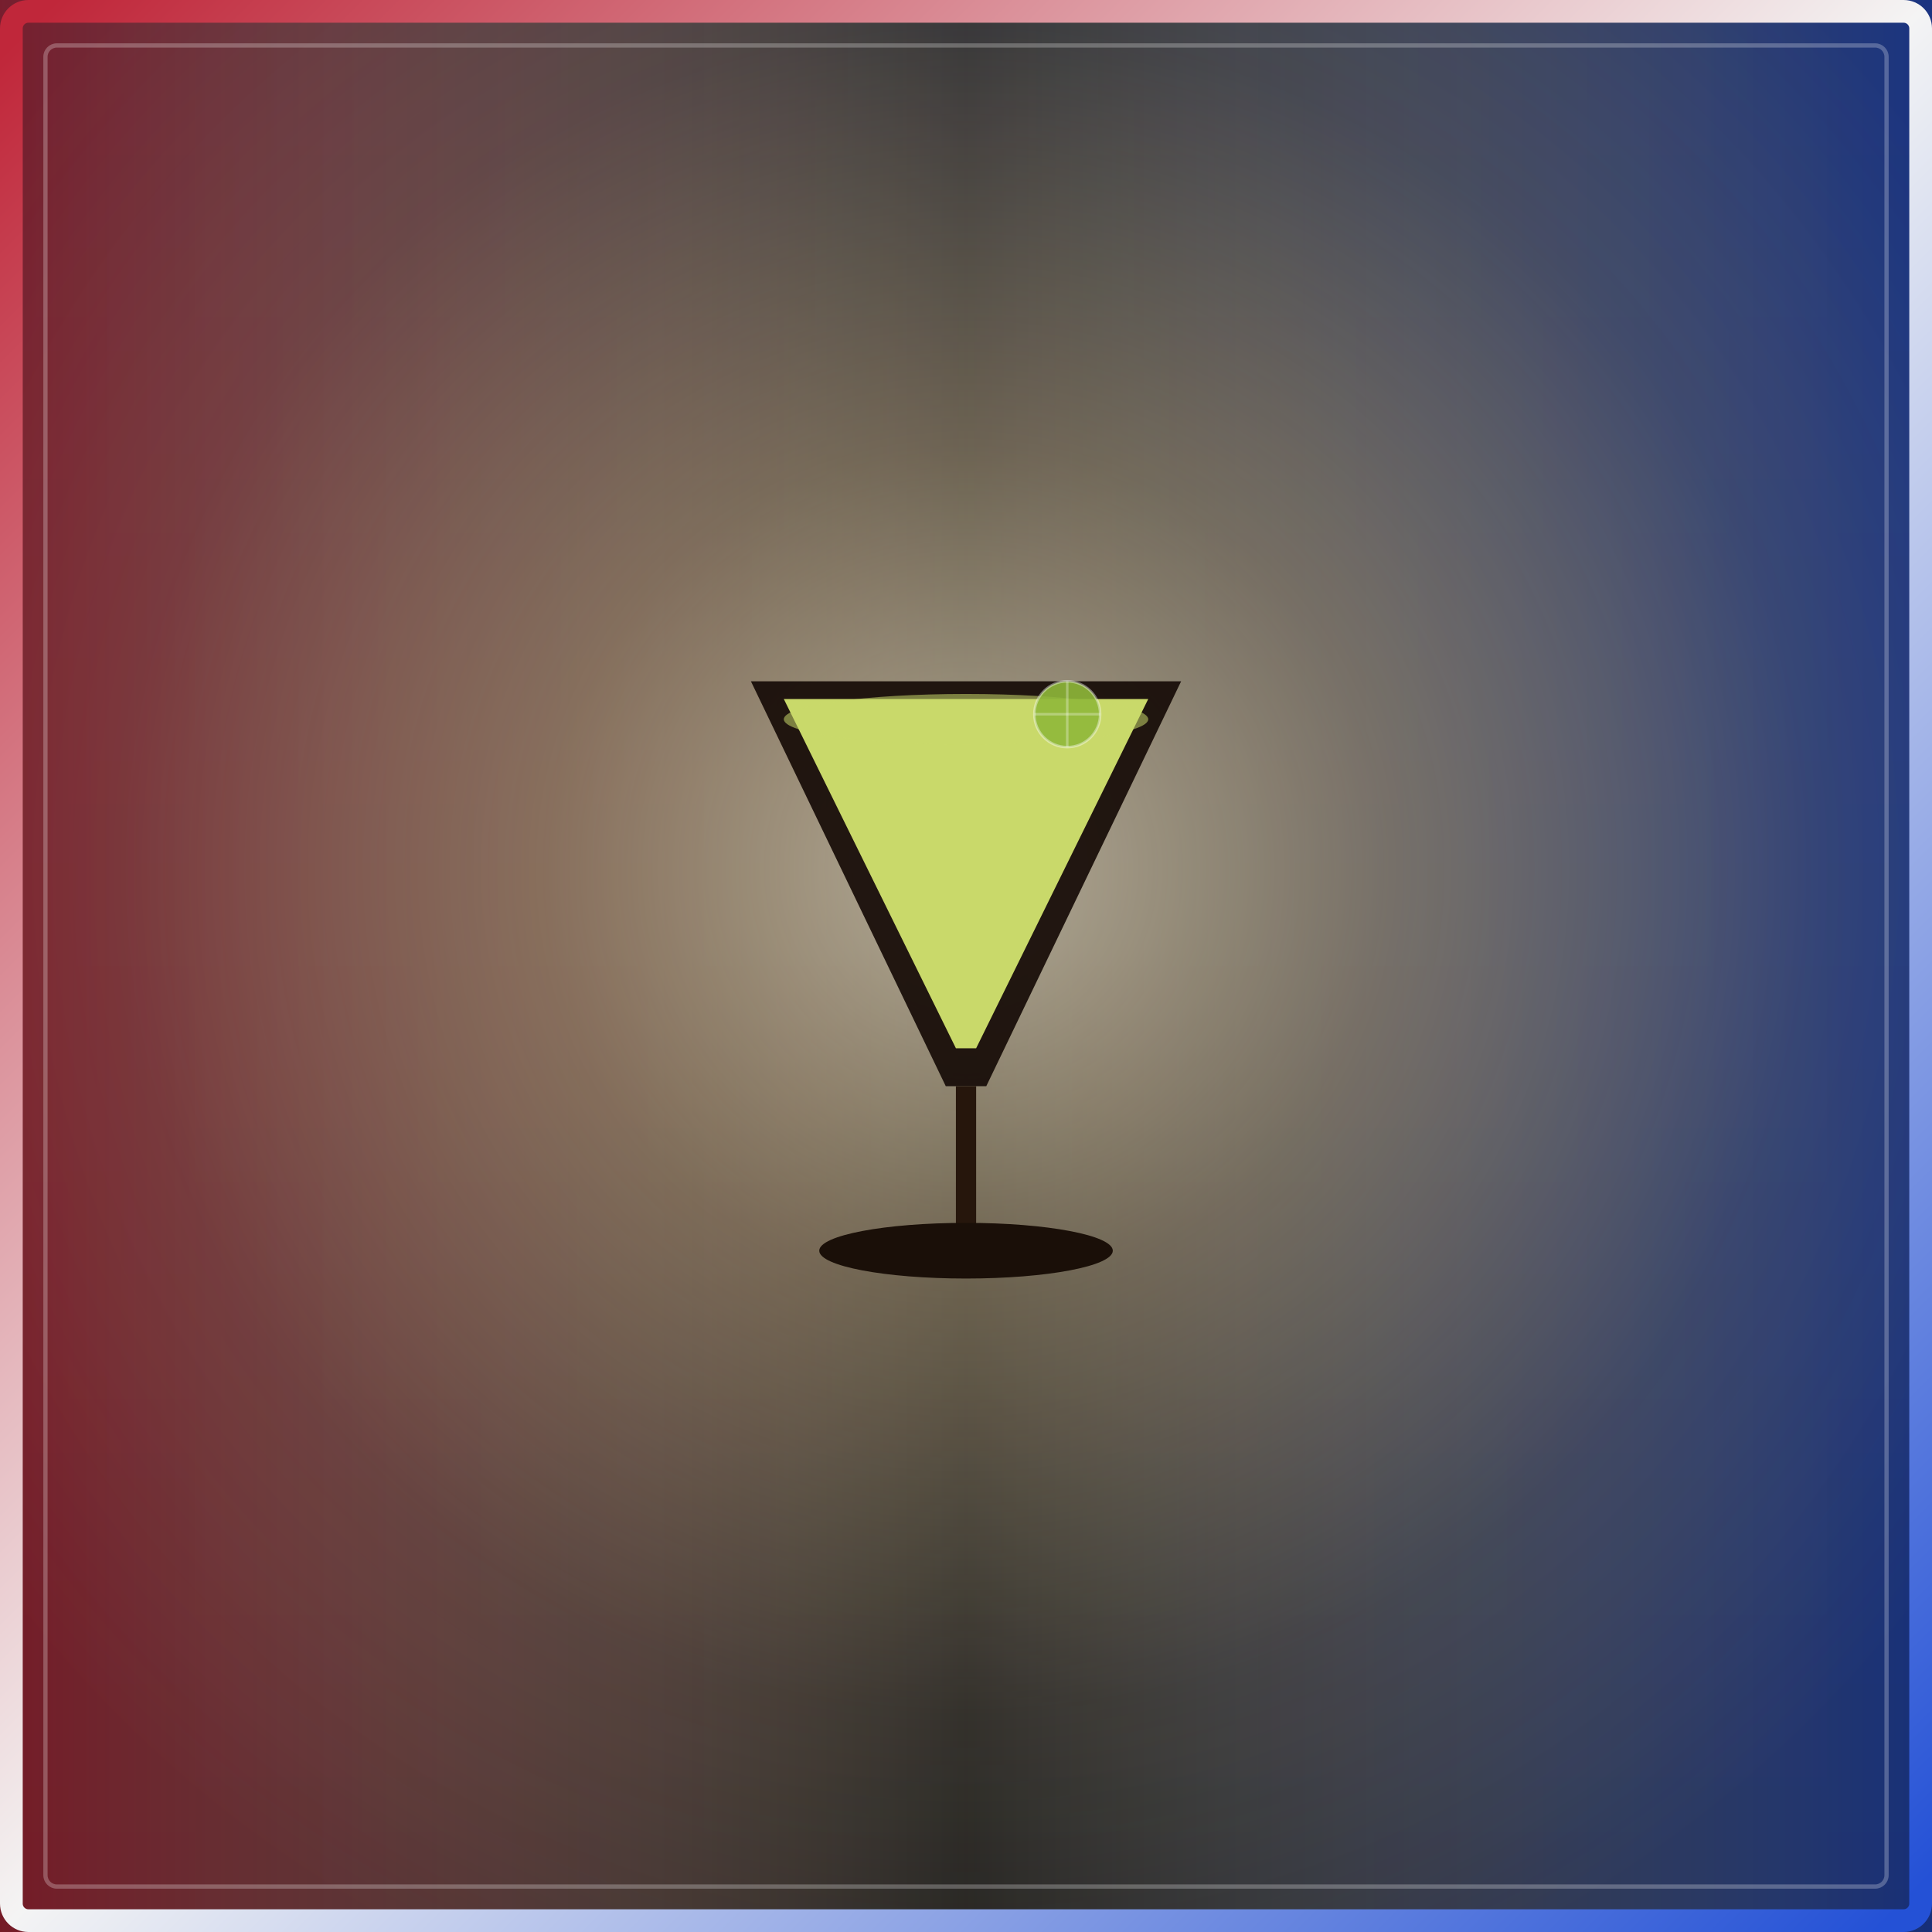
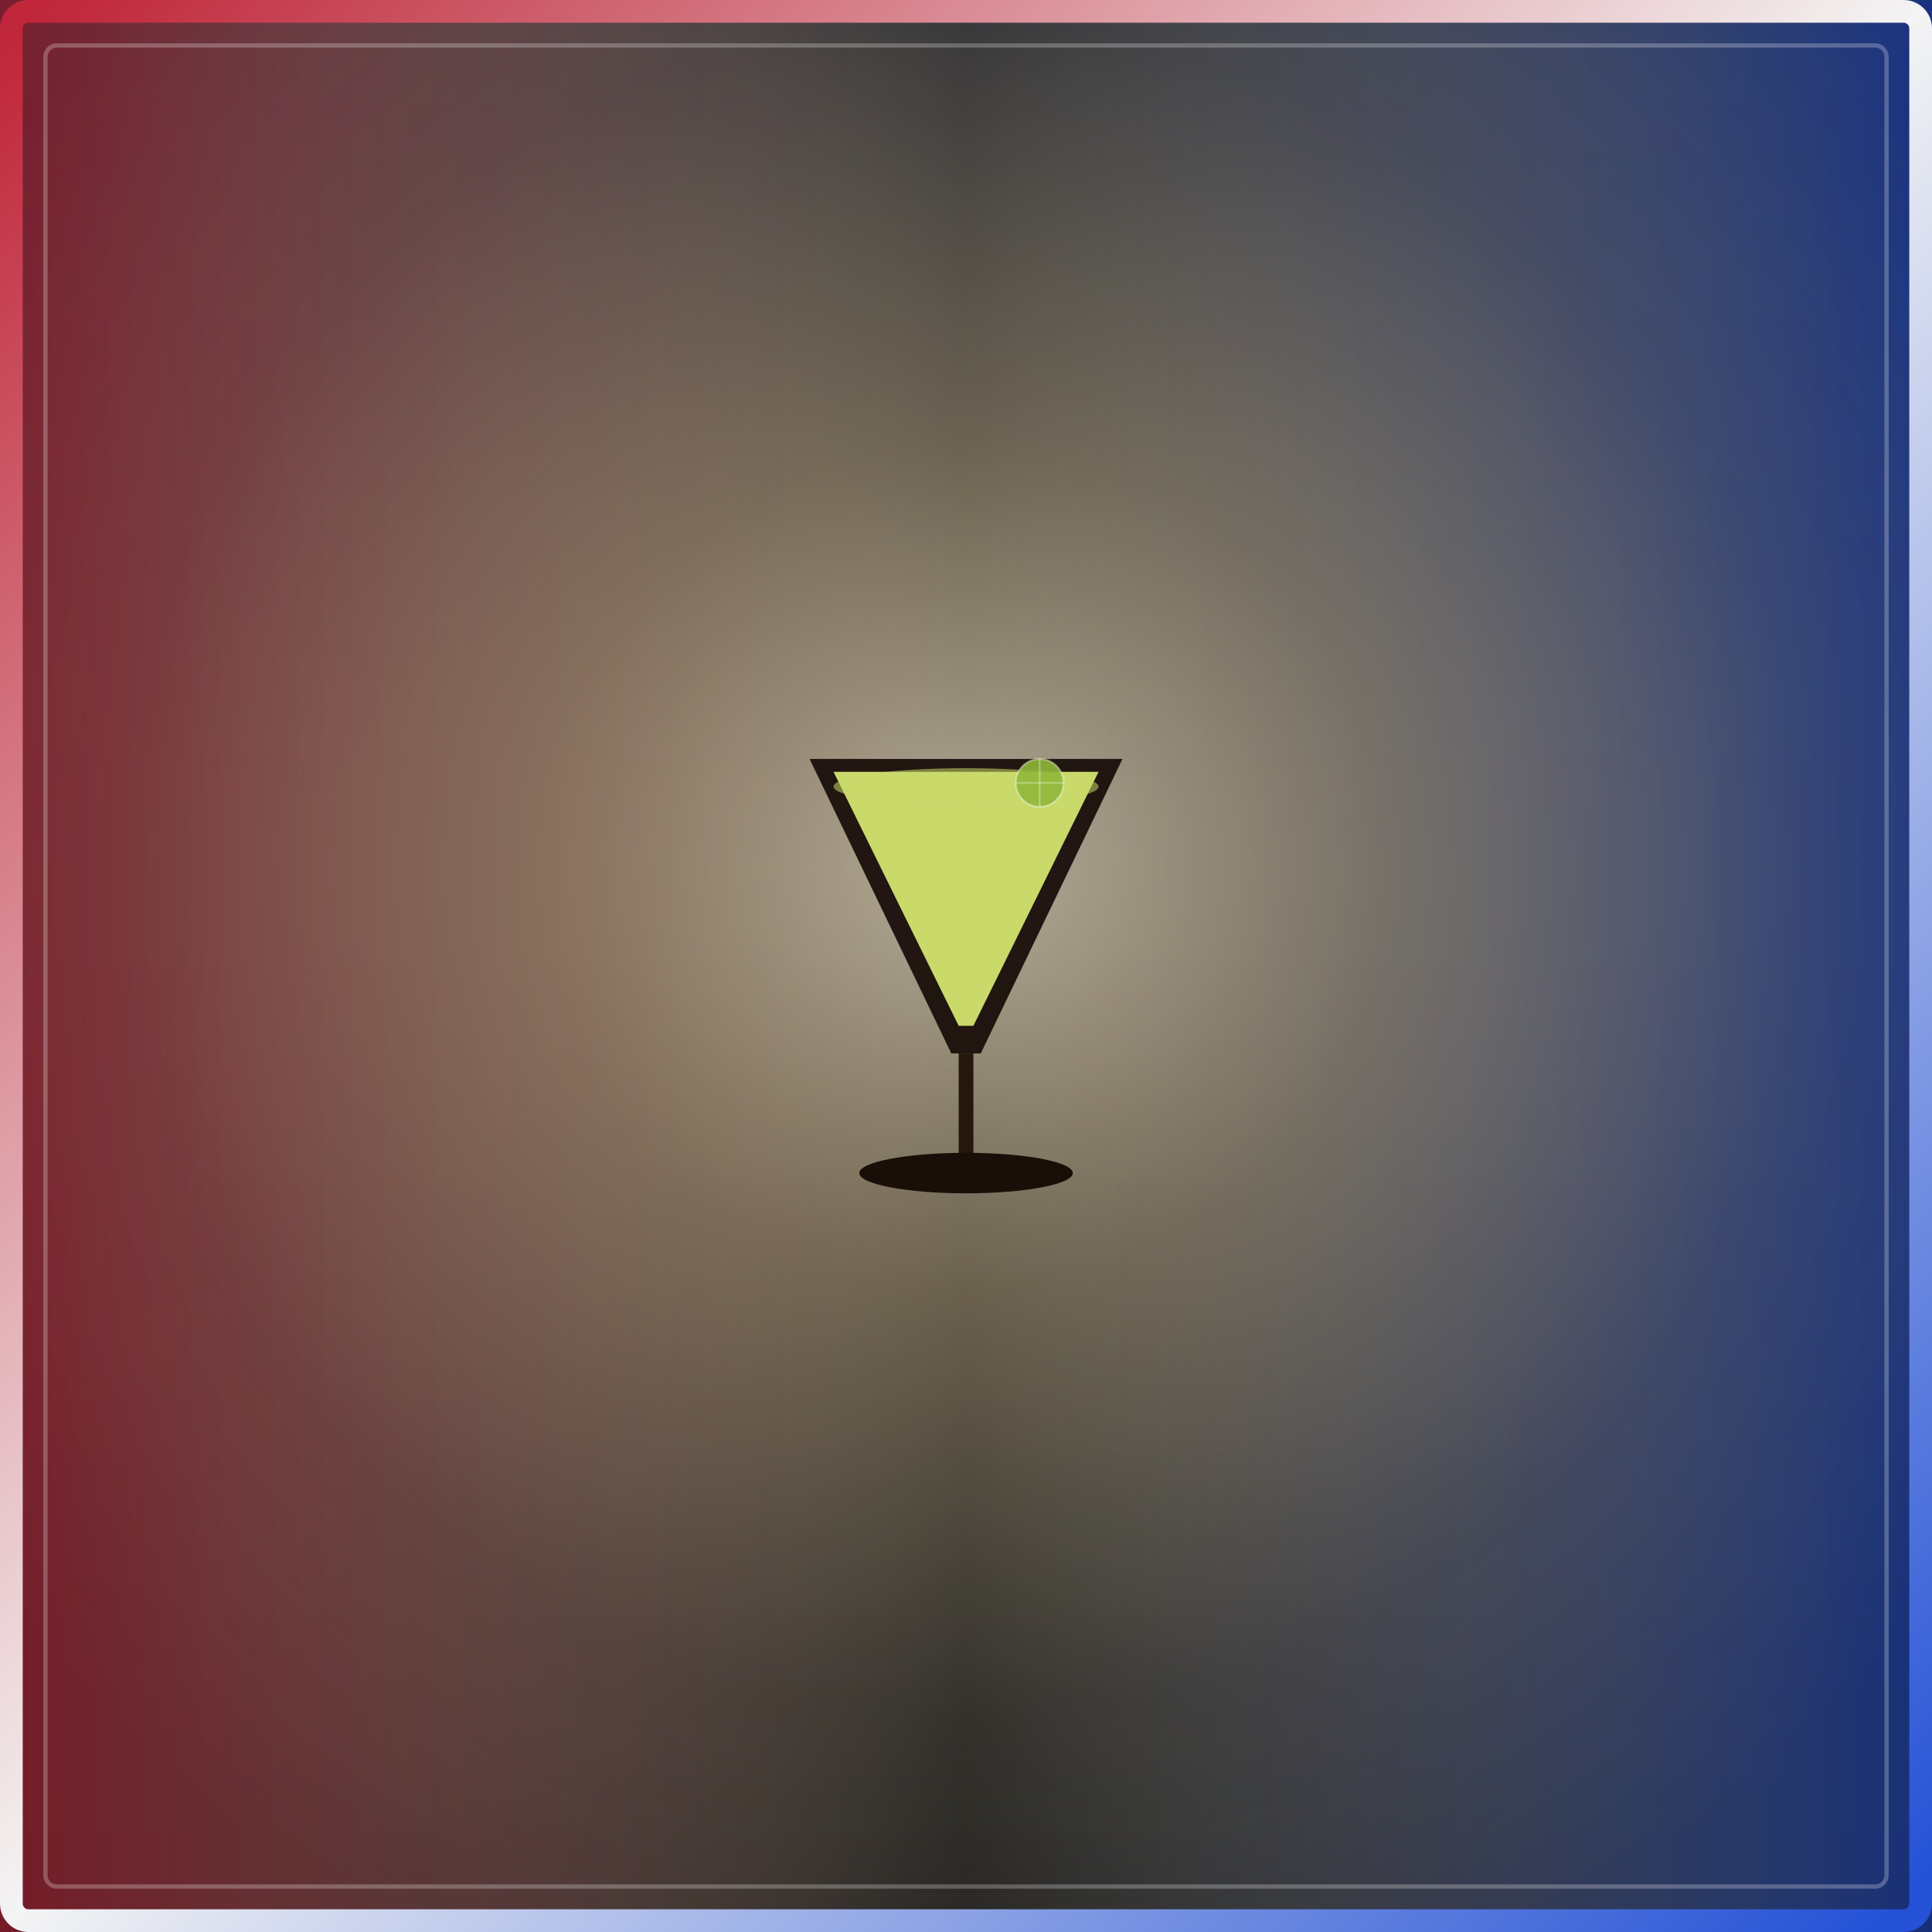
<svg xmlns="http://www.w3.org/2000/svg" width="100%" height="100%" viewBox="0 0 680 680" role="img">
  <defs>
    <linearGradient id="bgGrad" x1="0" y1="0" x2="0" y2="1">
      <stop offset="0" stop-color="#0a0e1a" />
      <stop offset="1" stop-color="#040507" />
    </linearGradient>
    <linearGradient id="patrioticBand" x1="0" y1="0" x2="1" y2="0">
      <stop offset="0" stop-color="#c0273a" stop-opacity="0.6" />
      <stop offset="0.5" stop-color="#fff4d6" stop-opacity="0.12" />
      <stop offset="1" stop-color="#2451d6" stop-opacity="0.55" />
    </linearGradient>
    <linearGradient id="frameGrad" x1="0" y1="0" x2="1" y2="1">
      <stop offset="0" stop-color="#c0273a" />
      <stop offset="0.5" stop-color="#f4f4f4" />
      <stop offset="1" stop-color="#2451d6" />
    </linearGradient>
    <radialGradient id="spot" cx="0.5" cy="0.45" r="0.62">
      <stop offset="0" stop-color="#fff4d6" stop-opacity="0.65" />
      <stop offset="0.35" stop-color="#ffdfa3" stop-opacity="0.32" />
      <stop offset="0.7" stop-color="#ffdfa3" stop-opacity="0.08" />
      <stop offset="1" stop-color="#ffdfa3" stop-opacity="0" />
    </radialGradient>
  </defs>
  <rect x="0" y="0" width="680" height="680" fill="url(#bgGrad)" />
  <rect x="0" y="0" width="680" height="680" fill="url(#patrioticBand)" />
  <rect x="0" y="0" width="680" height="680" fill="url(#spot)" />
-   <g transform="translate(37.17,12.67) scale(0.8907)">
+   <g transform="translate(119.76,101.94) scale(0.6478)">
    <path d="M255 255 L425 255 L348 415 L332 415 Z" fill="#160b06" opacity="0.92" />
    <path d="M268 262 L412 262 L344 400 L336 400 Z" fill="#c9d96a" />
    <ellipse cx="340" cy="270" rx="72" ry="10" fill="#c9d96a" opacity="0.55" />
    <rect x="336" y="415" width="8" height="62" fill="#26160c" />
    <ellipse cx="340" cy="480" rx="58" ry="11" fill="#1a0f08" />
    <circle cx="380" cy="268" r="13" fill="#8fb83a" opacity="0.9" />
    <circle cx="380" cy="268" r="13" fill="none" stroke="#fff" stroke-opacity="0.4" stroke-width="1" />
    <line x1="380" y1="255" x2="380" y2="281" stroke="#fff" stroke-opacity="0.3" stroke-width="1" />
    <line x1="367" y1="268" x2="393" y2="268" stroke="#fff" stroke-opacity="0.3" stroke-width="1" />
  </g>
  <rect x="4" y="4" width="672" height="672" rx="6" fill="none" stroke="url(#frameGrad)" stroke-width="8" />
  <rect x="16" y="16" width="648" height="648" rx="4" fill="none" stroke="#ffffff" stroke-opacity="0.25" stroke-width="1.5" />
</svg>
